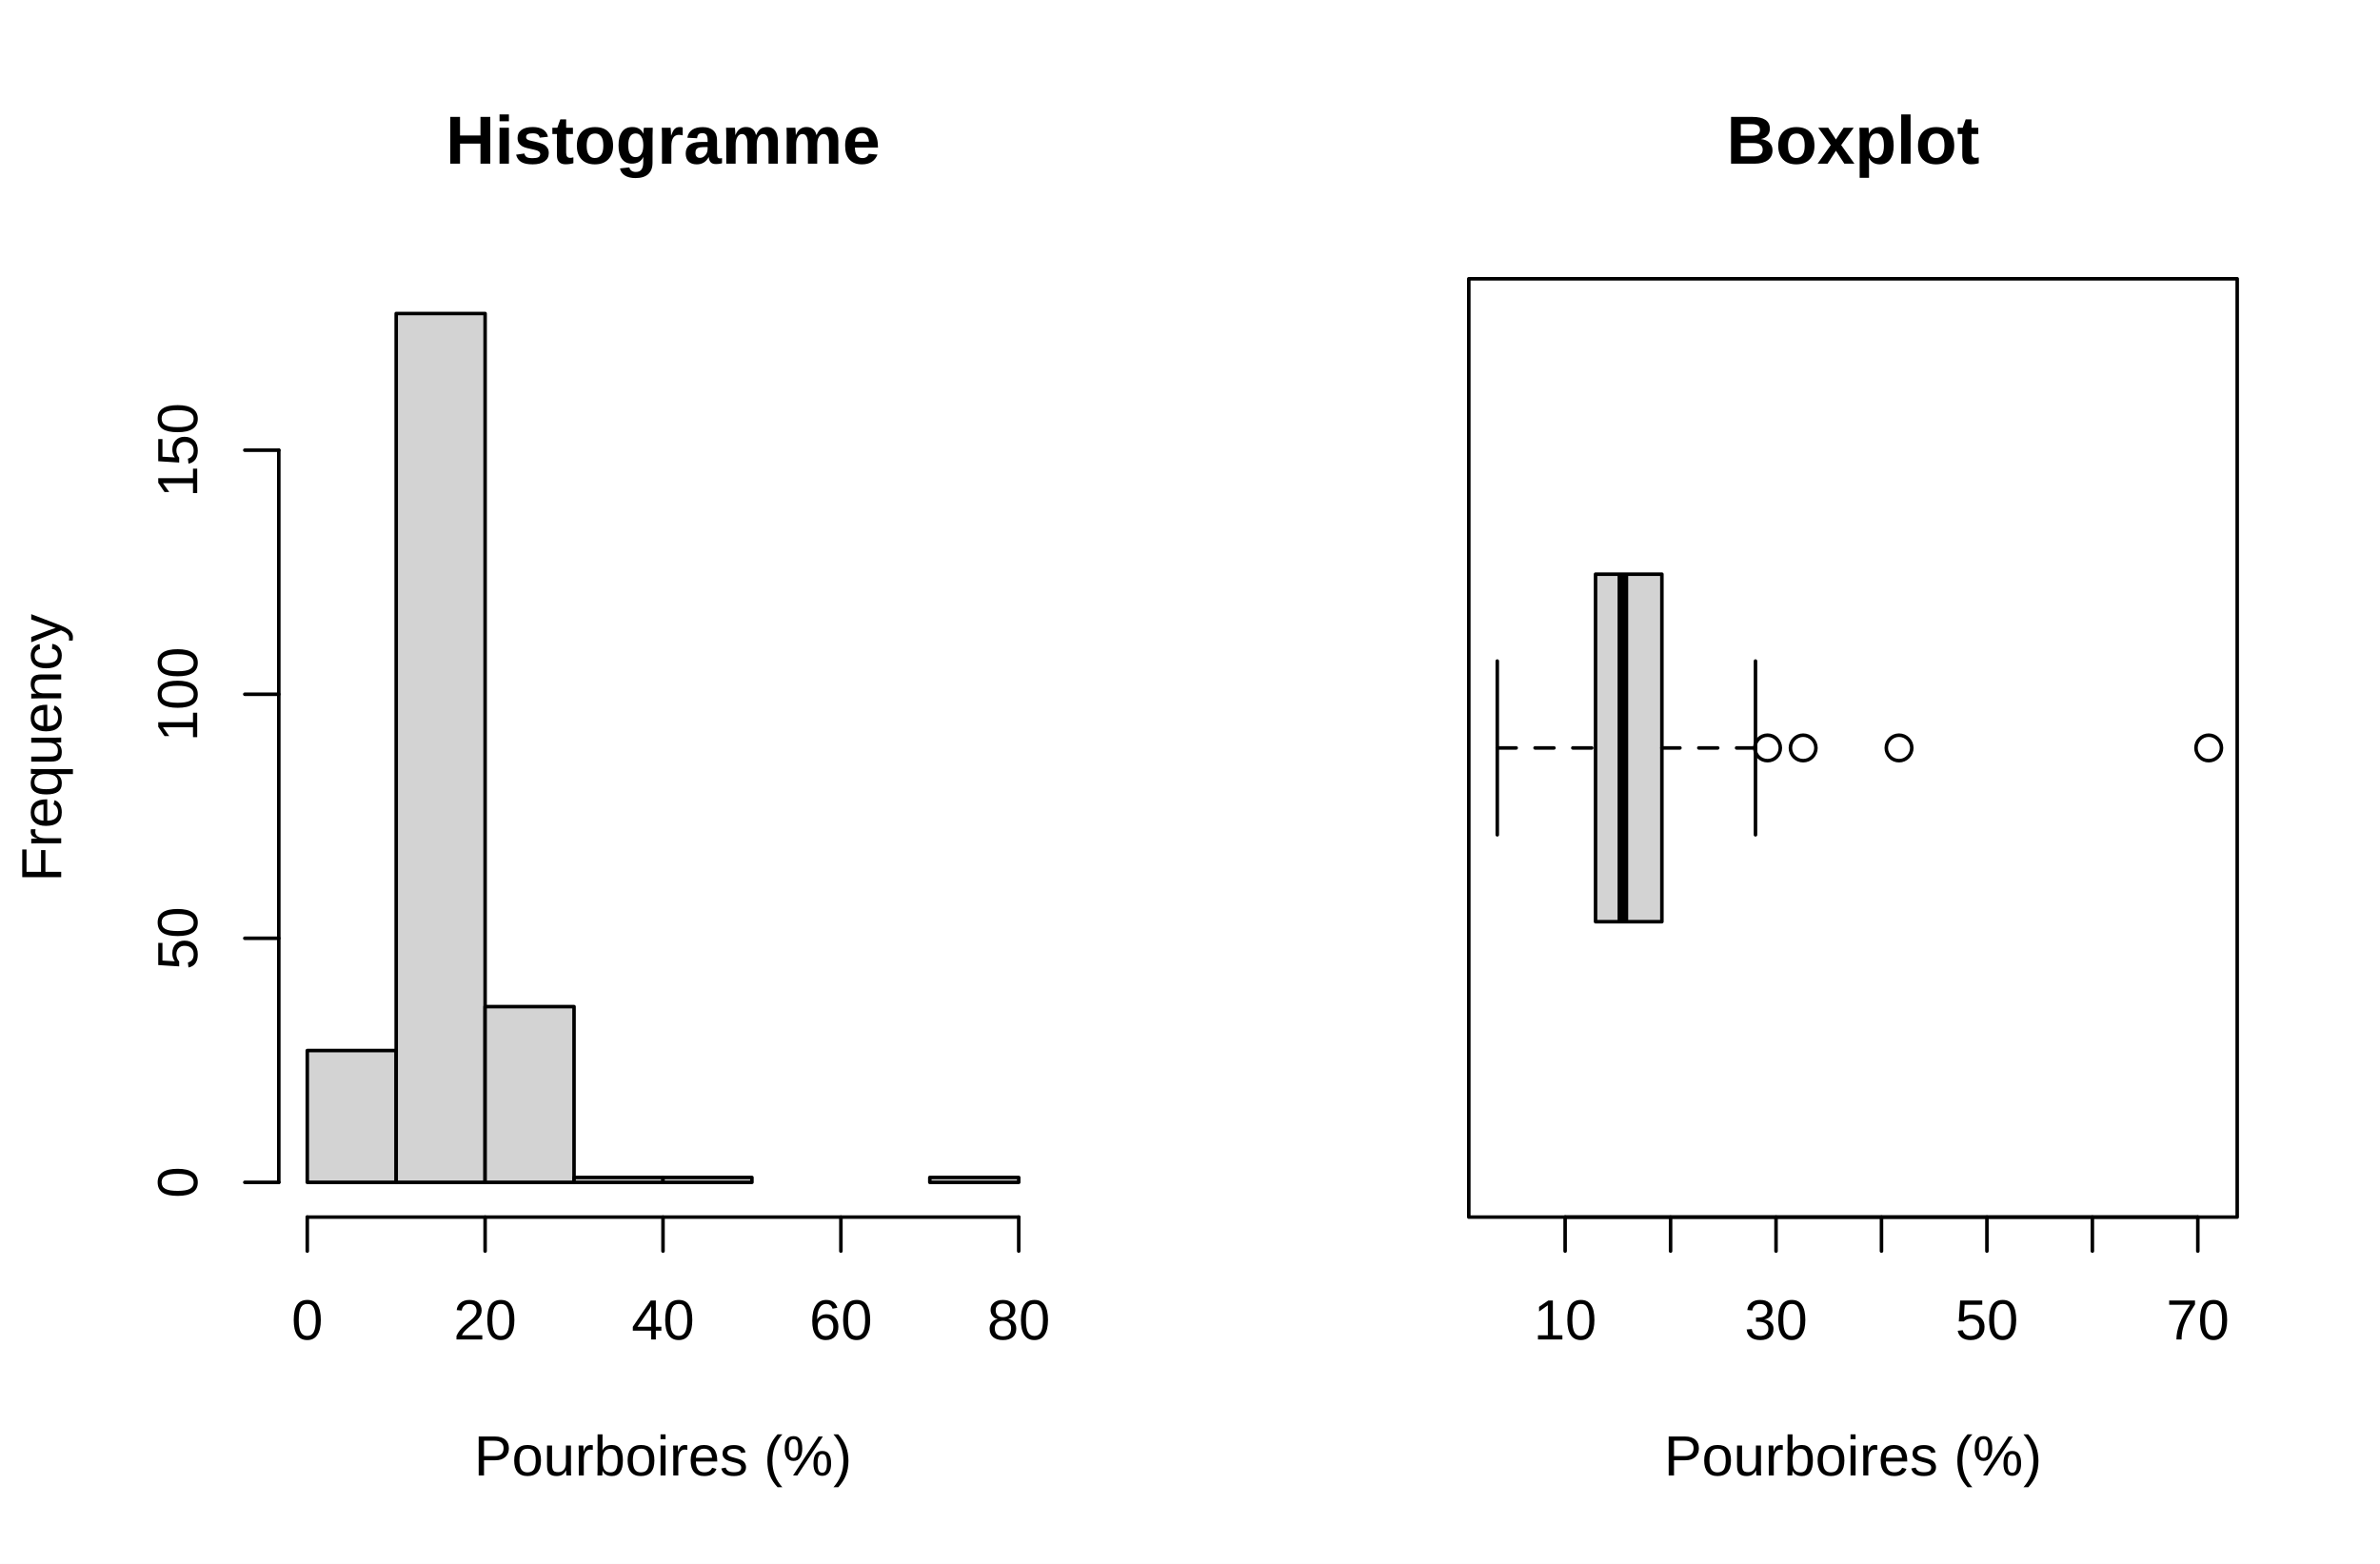
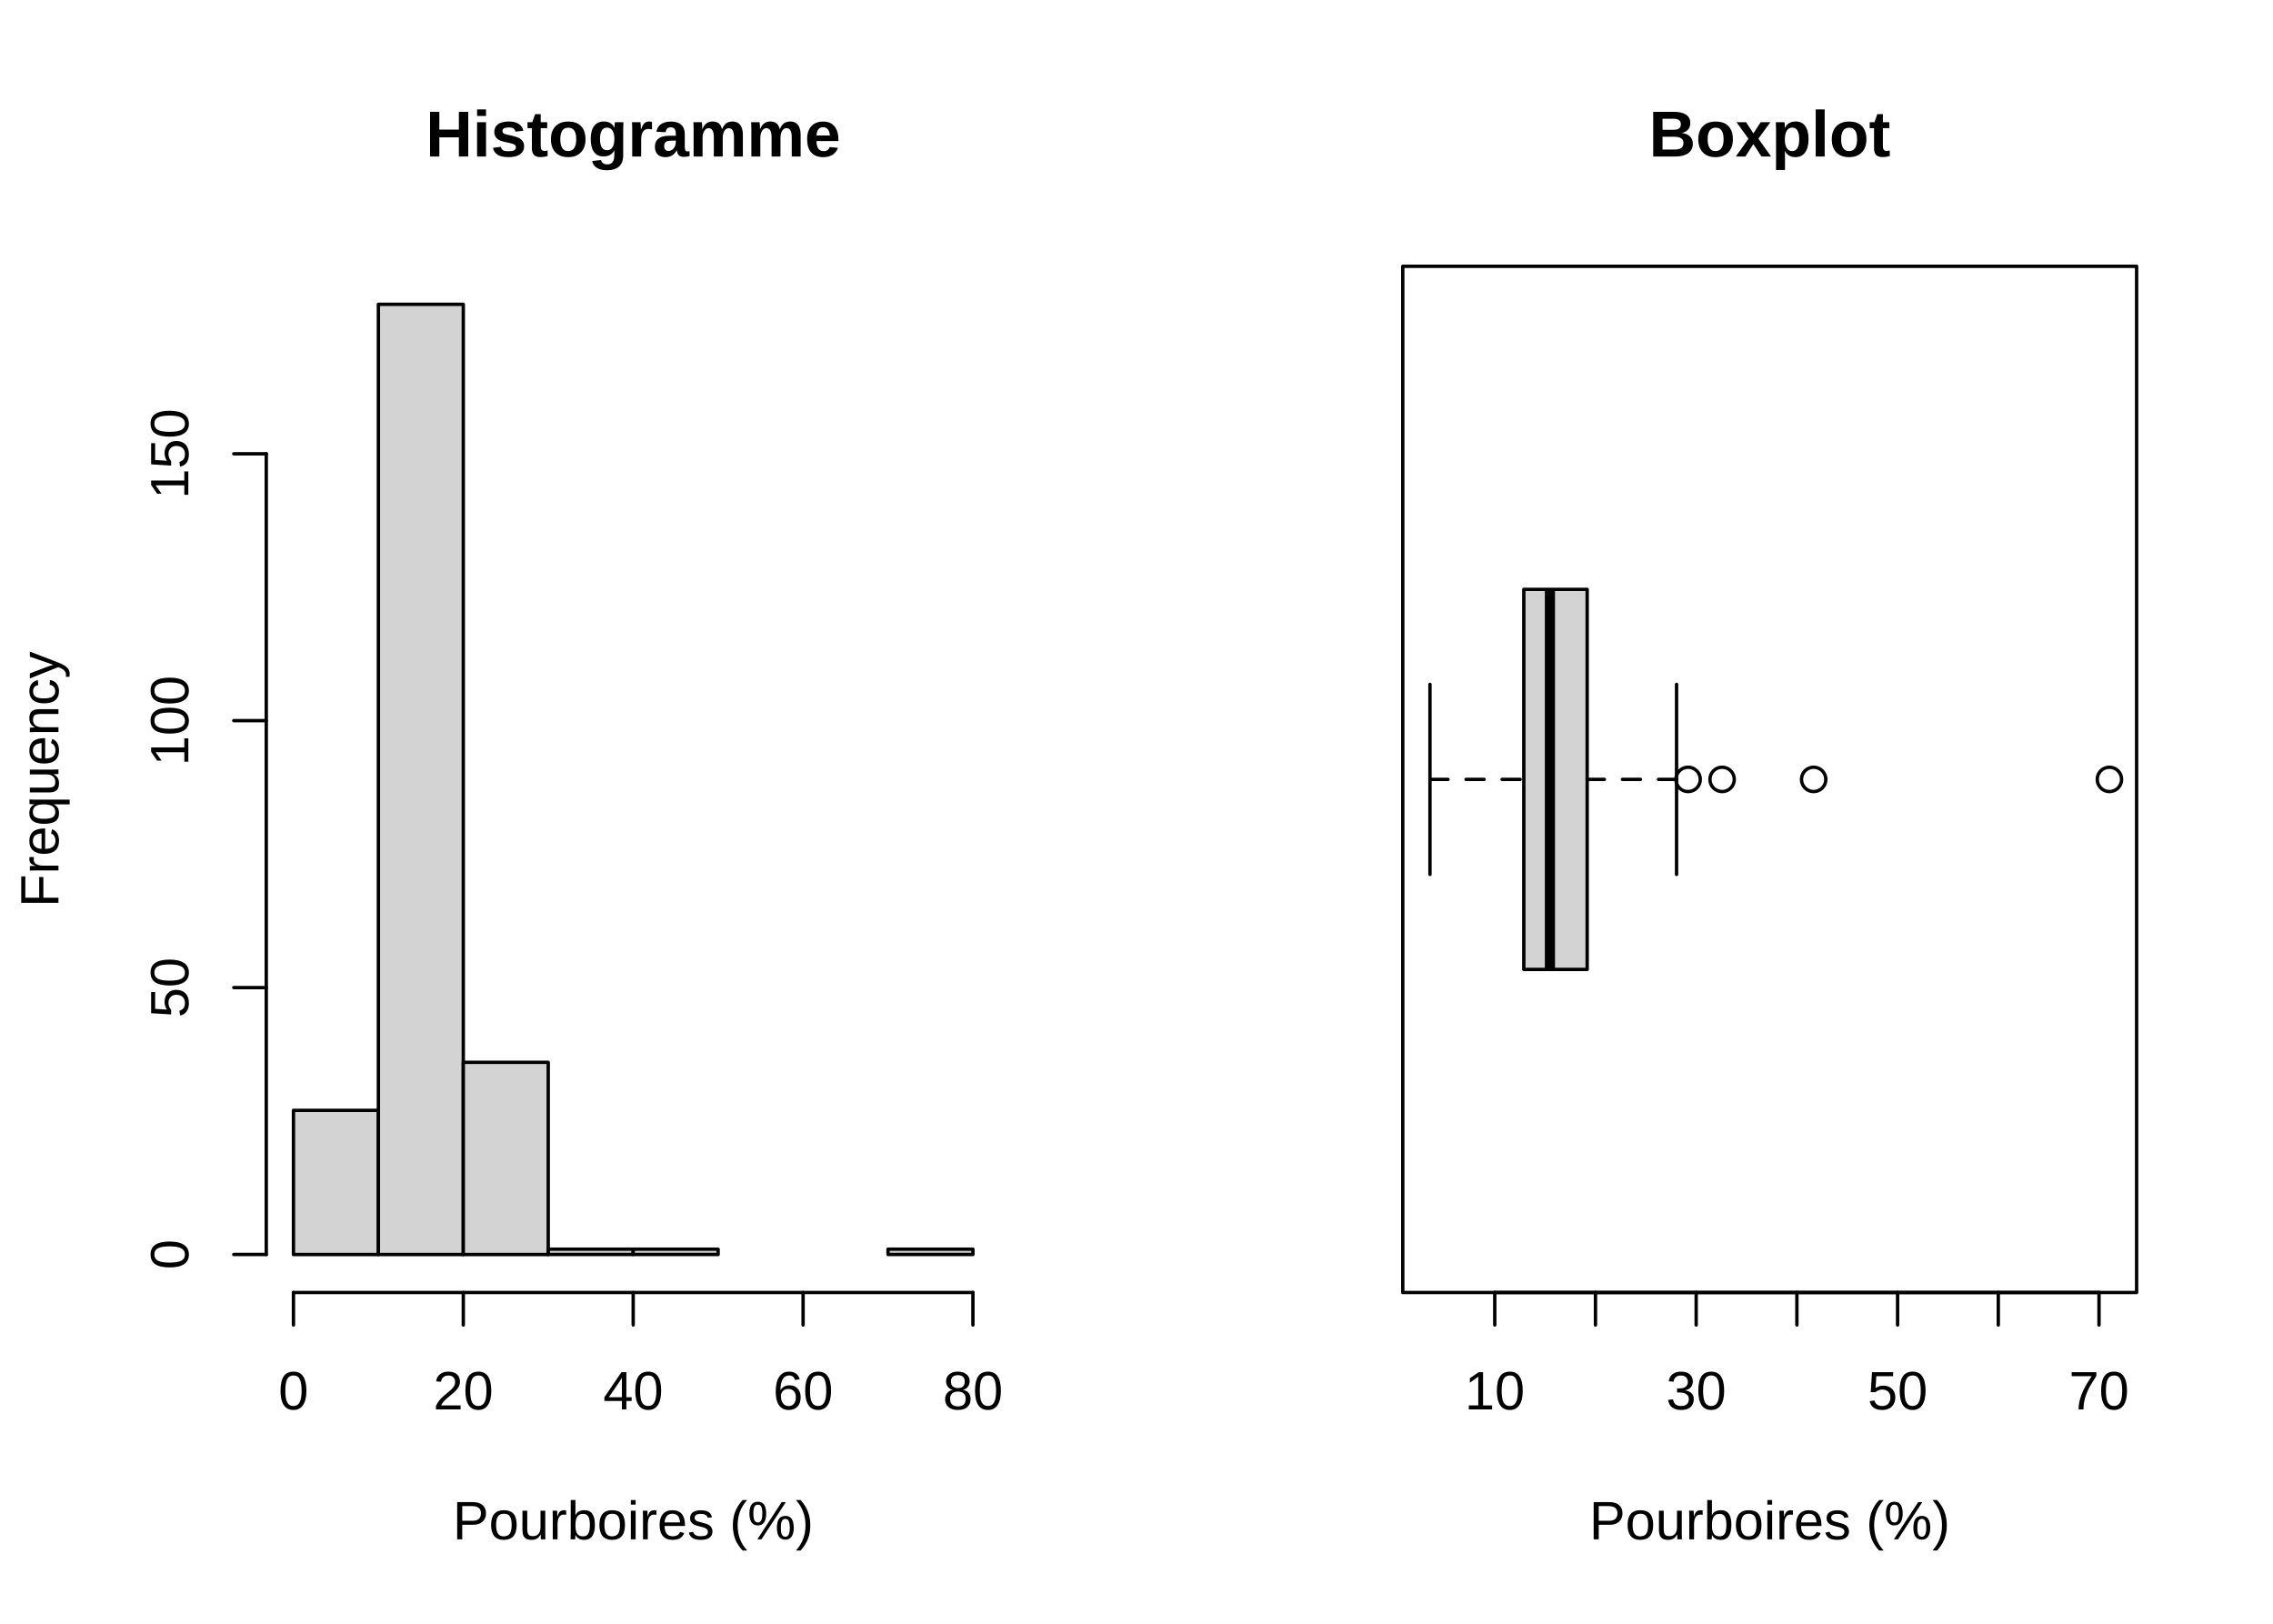
- <svg xmlns="http://www.w3.org/2000/svg" class="svglite" width="504.00pt" height="331.20pt" viewBox="0 0 504.00 331.20">
+ <svg xmlns="http://www.w3.org/2000/svg" class="svglite" width="504.00pt" height="360.00pt" viewBox="0 0 504.00 360.00">
  <defs>
    <style type="text/css">
    .svglite line, .svglite polyline, .svglite polygon, .svglite path, .svglite rect, .svglite circle {
      fill: none;
      stroke: #000000;
      stroke-linecap: round;
      stroke-linejoin: round;
      stroke-miterlimit: 10.00;
    }
    .svglite text {
      white-space: pre;
    }
  </style>
  </defs>
  <rect width="100%" height="100%" style="stroke: none; fill: #FFFFFF;" />
  <defs>
-     <clipPath id="cpMC4wMHw1MDQuMDB8MC4wMHwzMzEuMjA=">
-       <rect x="0.00" y="0.00" width="504.00" height="331.20" />
+     <clipPath id="cpMC4wMHw1MDQuMDB8MC4wMHwzNjAuMDA=">
+       <rect x="0.00" y="0.00" width="504.00" height="360.00" />
    </clipPath>
  </defs>
-   <g clip-path="url(#cpMC4wMHw1MDQuMDB8MC4wMHwzMzEuMjA=)">
+   <g clip-path="url(#cpMC4wMHw1MDQuMDB8MC4wMHwzNjAuMDA=)">
</g>
  <defs>
-     <clipPath id="cpMC4wMHwyNTIuMDB8MC4wMHwzMzEuMjA=">
-       <rect x="0.00" y="0.00" width="252.00" height="331.20" />
+     <clipPath id="cpMC4wMHwyNTIuMDB8MC4wMHwzNjAuMDA=">
+       <rect x="0.00" y="0.00" width="252.00" height="360.00" />
    </clipPath>
  </defs>
-   <g clip-path="url(#cpMC4wMHwyNTIuMDB8MC4wMHwzMzEuMjA=)">
-     <text x="140.40" y="34.67" text-anchor="middle" style="font-size: 14.40px; font-weight: bold; font-family: &quot;Arial&quot;;" textLength="91.98px" lengthAdjust="spacingAndGlyphs">Histogramme</text>
-     <text x="140.40" y="312.48" text-anchor="middle" style="font-size: 12.00px; font-family: &quot;Arial&quot;;" textLength="80.04px" lengthAdjust="spacingAndGlyphs">Pourboires (%)</text>
-     <text transform="translate(12.96,158.40) rotate(-90)" text-anchor="middle" style="font-size: 12.00px; font-family: &quot;Arial&quot;;" textLength="56.71px" lengthAdjust="spacingAndGlyphs">Frequency</text>
+   <g clip-path="url(#cpMC4wMHwyNTIuMDB8MC4wMHwzNjAuMDA=)">
+     <text x="140.40" y="34.70" text-anchor="middle" style="font-size: 14.40px; font-weight: bold; font-family: &quot;Arial&quot;;" textLength="91.98px" lengthAdjust="spacingAndGlyphs">Histogramme</text>
+     <text x="140.40" y="341.28" text-anchor="middle" style="font-size: 12.00px; font-family: &quot;Arial&quot;;" textLength="80.03px" lengthAdjust="spacingAndGlyphs">Pourboires (%)</text>
+     <text transform="translate(12.96,172.80) rotate(-90)" text-anchor="middle" style="font-size: 12.00px; font-family: &quot;Arial&quot;;" textLength="56.69px" lengthAdjust="spacingAndGlyphs">Frequency</text>
  </g>
-   <g clip-path="url(#cpMC4wMHw1MDQuMDB8MC4wMHwzMzEuMjA=)">
-     <line x1="65.07" y1="257.76" x2="215.73" y2="257.76" style="stroke-width: 0.75;" />
-     <line x1="65.07" y1="257.76" x2="65.07" y2="264.96" style="stroke-width: 0.75;" />
-     <line x1="102.73" y1="257.76" x2="102.73" y2="264.96" style="stroke-width: 0.75;" />
-     <line x1="140.40" y1="257.76" x2="140.40" y2="264.96" style="stroke-width: 0.75;" />
-     <line x1="178.07" y1="257.76" x2="178.07" y2="264.96" style="stroke-width: 0.75;" />
-     <line x1="215.73" y1="257.76" x2="215.73" y2="264.96" style="stroke-width: 0.75;" />
-     <text x="65.07" y="283.68" text-anchor="middle" style="font-size: 12.00px; font-family: &quot;Arial&quot;;" textLength="6.67px" lengthAdjust="spacingAndGlyphs">0</text>
-     <text x="102.73" y="283.68" text-anchor="middle" style="font-size: 12.00px; font-family: &quot;Arial&quot;;" textLength="13.35px" lengthAdjust="spacingAndGlyphs">20</text>
-     <text x="140.40" y="283.68" text-anchor="middle" style="font-size: 12.00px; font-family: &quot;Arial&quot;;" textLength="13.35px" lengthAdjust="spacingAndGlyphs">40</text>
-     <text x="178.07" y="283.68" text-anchor="middle" style="font-size: 12.00px; font-family: &quot;Arial&quot;;" textLength="13.35px" lengthAdjust="spacingAndGlyphs">60</text>
-     <text x="215.73" y="283.68" text-anchor="middle" style="font-size: 12.00px; font-family: &quot;Arial&quot;;" textLength="13.35px" lengthAdjust="spacingAndGlyphs">80</text>
-     <line x1="59.04" y1="250.40" x2="59.04" y2="95.34" style="stroke-width: 0.75;" />
-     <line x1="59.04" y1="250.40" x2="51.84" y2="250.40" style="stroke-width: 0.75;" />
-     <line x1="59.04" y1="198.71" x2="51.84" y2="198.71" style="stroke-width: 0.75;" />
-     <line x1="59.04" y1="147.03" x2="51.84" y2="147.03" style="stroke-width: 0.75;" />
-     <line x1="59.04" y1="95.34" x2="51.84" y2="95.34" style="stroke-width: 0.75;" />
-     <text transform="translate(41.76,250.40) rotate(-90)" text-anchor="middle" style="font-size: 12.00px; font-family: &quot;Arial&quot;;" textLength="6.67px" lengthAdjust="spacingAndGlyphs">0</text>
-     <text transform="translate(41.76,198.71) rotate(-90)" text-anchor="middle" style="font-size: 12.00px; font-family: &quot;Arial&quot;;" textLength="13.35px" lengthAdjust="spacingAndGlyphs">50</text>
-     <text transform="translate(41.76,147.03) rotate(-90)" text-anchor="middle" style="font-size: 12.00px; font-family: &quot;Arial&quot;;" textLength="20.02px" lengthAdjust="spacingAndGlyphs">100</text>
-     <text transform="translate(41.76,95.34) rotate(-90)" text-anchor="middle" style="font-size: 12.00px; font-family: &quot;Arial&quot;;" textLength="20.02px" lengthAdjust="spacingAndGlyphs">150</text>
+   <g clip-path="url(#cpMC4wMHw1MDQuMDB8MC4wMHwzNjAuMDA=)">
+     <line x1="65.07" y1="286.56" x2="215.73" y2="286.56" style="stroke-width: 0.75;" />
+     <line x1="65.07" y1="286.56" x2="65.07" y2="293.76" style="stroke-width: 0.75;" />
+     <line x1="102.73" y1="286.56" x2="102.73" y2="293.76" style="stroke-width: 0.75;" />
+     <line x1="140.40" y1="286.56" x2="140.40" y2="293.76" style="stroke-width: 0.75;" />
+     <line x1="178.07" y1="286.56" x2="178.07" y2="293.76" style="stroke-width: 0.75;" />
+     <line x1="215.73" y1="286.56" x2="215.73" y2="293.76" style="stroke-width: 0.75;" />
+     <text x="65.07" y="312.48" text-anchor="middle" style="font-size: 12.00px; font-family: &quot;Arial&quot;;" textLength="6.67px" lengthAdjust="spacingAndGlyphs">0</text>
+     <text x="102.73" y="312.48" text-anchor="middle" style="font-size: 12.00px; font-family: &quot;Arial&quot;;" textLength="13.35px" lengthAdjust="spacingAndGlyphs">20</text>
+     <text x="140.40" y="312.48" text-anchor="middle" style="font-size: 12.00px; font-family: &quot;Arial&quot;;" textLength="13.35px" lengthAdjust="spacingAndGlyphs">40</text>
+     <text x="178.07" y="312.48" text-anchor="middle" style="font-size: 12.00px; font-family: &quot;Arial&quot;;" textLength="13.35px" lengthAdjust="spacingAndGlyphs">60</text>
+     <text x="215.73" y="312.48" text-anchor="middle" style="font-size: 12.00px; font-family: &quot;Arial&quot;;" textLength="13.35px" lengthAdjust="spacingAndGlyphs">80</text>
+     <line x1="59.04" y1="278.13" x2="59.04" y2="100.61" style="stroke-width: 0.75;" />
+     <line x1="59.04" y1="278.13" x2="51.84" y2="278.13" style="stroke-width: 0.75;" />
+     <line x1="59.04" y1="218.96" x2="51.84" y2="218.96" style="stroke-width: 0.75;" />
+     <line x1="59.04" y1="159.78" x2="51.84" y2="159.78" style="stroke-width: 0.75;" />
+     <line x1="59.04" y1="100.61" x2="51.84" y2="100.61" style="stroke-width: 0.75;" />
+     <text transform="translate(41.76,278.13) rotate(-90)" text-anchor="middle" style="font-size: 12.00px; font-family: &quot;Arial&quot;;" textLength="6.67px" lengthAdjust="spacingAndGlyphs">0</text>
+     <text transform="translate(41.76,218.96) rotate(-90)" text-anchor="middle" style="font-size: 12.00px; font-family: &quot;Arial&quot;;" textLength="13.35px" lengthAdjust="spacingAndGlyphs">50</text>
+     <text transform="translate(41.76,159.78) rotate(-90)" text-anchor="middle" style="font-size: 12.00px; font-family: &quot;Arial&quot;;" textLength="20.02px" lengthAdjust="spacingAndGlyphs">100</text>
+     <text transform="translate(41.76,100.61) rotate(-90)" text-anchor="middle" style="font-size: 12.00px; font-family: &quot;Arial&quot;;" textLength="20.02px" lengthAdjust="spacingAndGlyphs">150</text>
  </g>
  <defs>
-     <clipPath id="cpNTkuMDR8MjIxLjc2fDU5LjA0fDI1Ny43Ng==">
-       <rect x="59.04" y="59.04" width="162.72" height="198.72" />
+     <clipPath id="cpNTkuMDR8MjIxLjc2fDU5LjA0fDI4Ni41Ng==">
+       <rect x="59.04" y="59.04" width="162.72" height="227.52" />
    </clipPath>
  </defs>
-   <g clip-path="url(#cpNTkuMDR8MjIxLjc2fDU5LjA0fDI1Ny43Ng==)">
-     <rect x="65.07" y="222.49" width="18.83" height="27.91" style="stroke-width: 0.75; fill: #D3D3D3;" />
-     <rect x="83.90" y="66.40" width="18.83" height="184.00" style="stroke-width: 0.75; fill: #D3D3D3;" />
-     <rect x="102.73" y="213.19" width="18.83" height="37.21" style="stroke-width: 0.75; fill: #D3D3D3;" />
-     <rect x="121.57" y="249.37" width="18.83" height="1.03" style="stroke-width: 0.75; fill: #D3D3D3;" />
-     <rect x="140.40" y="249.37" width="18.83" height="1.03" style="stroke-width: 0.75; fill: #D3D3D3;" />
-     <rect x="159.23" y="250.40" width="18.83" height="0.00" style="stroke-width: 0.75; fill: #D3D3D3;" />
-     <rect x="178.07" y="250.40" width="18.83" height="0.00" style="stroke-width: 0.75; fill: #D3D3D3;" />
-     <rect x="196.90" y="249.37" width="18.83" height="1.03" style="stroke-width: 0.75; fill: #D3D3D3;" />
+   <g clip-path="url(#cpNTkuMDR8MjIxLjc2fDU5LjA0fDI4Ni41Ng==)">
+     <rect x="65.07" y="246.18" width="18.83" height="31.96" style="stroke-width: 0.75; fill: #D3D3D3;" />
+     <rect x="83.90" y="67.47" width="18.83" height="210.67" style="stroke-width: 0.75; fill: #D3D3D3;" />
+     <rect x="102.73" y="235.53" width="18.83" height="42.61" style="stroke-width: 0.75; fill: #D3D3D3;" />
+     <rect x="121.57" y="276.95" width="18.83" height="1.18" style="stroke-width: 0.75; fill: #D3D3D3;" />
+     <rect x="140.40" y="276.95" width="18.83" height="1.18" style="stroke-width: 0.75; fill: #D3D3D3;" />
+     <rect x="159.23" y="278.13" width="18.83" height="0.00" style="stroke-width: 0.75; fill: #D3D3D3;" />
+     <rect x="178.07" y="278.13" width="18.83" height="0.00" style="stroke-width: 0.75; fill: #D3D3D3;" />
+     <rect x="196.90" y="276.95" width="18.83" height="1.18" style="stroke-width: 0.75; fill: #D3D3D3;" />
  </g>
  <defs>
-     <clipPath id="cpMzExLjA0fDQ3My43Nnw1OS4wNHwyNTcuNzY=">
-       <rect x="311.04" y="59.04" width="162.72" height="198.72" />
+     <clipPath id="cpMzExLjA0fDQ3My43Nnw1OS4wNHwyODYuNTY=">
+       <rect x="311.04" y="59.04" width="162.72" height="227.52" />
    </clipPath>
  </defs>
-   <g clip-path="url(#cpMzExLjA0fDQ3My43Nnw1OS4wNHwyNTcuNzY=)">
-     <polygon points="337.88,195.20 337.88,121.60 351.93,121.60 351.93,195.20 " style="stroke-width: 0.75; stroke: none; fill: #D3D3D3;" />
-     <line x1="343.67" y1="195.20" x2="343.67" y2="121.60" style="stroke-width: 2.25; stroke-linecap: butt;" />
-     <line x1="317.07" y1="158.40" x2="337.88" y2="158.40" style="stroke-width: 0.75; stroke-dasharray: 4.00,4.00;" />
-     <line x1="371.75" y1="158.40" x2="351.93" y2="158.40" style="stroke-width: 0.75; stroke-dasharray: 4.00,4.00;" />
-     <line x1="317.07" y1="176.80" x2="317.07" y2="140.00" style="stroke-width: 0.75;" />
-     <line x1="371.75" y1="176.80" x2="371.75" y2="140.00" style="stroke-width: 0.75;" />
-     <polygon points="337.88,195.20 337.88,121.60 351.93,121.60 351.93,195.20 " style="stroke-width: 0.75;" />
-     <circle cx="381.85" cy="158.40" r="2.70" style="stroke-width: 0.75;" />
-     <circle cx="467.73" cy="158.40" r="2.70" style="stroke-width: 0.75;" />
-     <circle cx="402.15" cy="158.40" r="2.70" style="stroke-width: 0.75;" />
-     <circle cx="374.31" cy="158.40" r="2.70" style="stroke-width: 0.75;" />
+   <g clip-path="url(#cpMzExLjA0fDQ3My43Nnw1OS4wNHwyODYuNTY=)">
+     <polygon points="337.88,214.93 337.88,130.67 351.93,130.67 351.93,214.93 " style="stroke-width: 0.75; stroke: none; fill: #D3D3D3;" />
+     <line x1="343.67" y1="214.93" x2="343.67" y2="130.67" style="stroke-width: 2.25; stroke-linecap: butt;" />
+     <line x1="317.07" y1="172.80" x2="337.88" y2="172.80" style="stroke-width: 0.75; stroke-dasharray: 4.00,4.00;" />
+     <line x1="371.75" y1="172.80" x2="351.93" y2="172.80" style="stroke-width: 0.75; stroke-dasharray: 4.00,4.00;" />
+     <line x1="317.07" y1="193.87" x2="317.07" y2="151.73" style="stroke-width: 0.75;" />
+     <line x1="371.75" y1="193.87" x2="371.75" y2="151.73" style="stroke-width: 0.75;" />
+     <polygon points="337.88,214.93 337.88,130.67 351.93,130.67 351.93,214.93 " style="stroke-width: 0.75;" />
+     <circle cx="381.85" cy="172.80" r="2.70" style="stroke-width: 0.75;" />
+     <circle cx="467.73" cy="172.80" r="2.70" style="stroke-width: 0.75;" />
+     <circle cx="402.15" cy="172.80" r="2.70" style="stroke-width: 0.75;" />
+     <circle cx="374.31" cy="172.80" r="2.70" style="stroke-width: 0.75;" />
  </g>
-   <g clip-path="url(#cpMC4wMHw1MDQuMDB8MC4wMHwzMzEuMjA=)">
-     <line x1="331.44" y1="257.76" x2="465.42" y2="257.76" style="stroke-width: 0.75;" />
-     <line x1="331.44" y1="257.76" x2="331.44" y2="264.96" style="stroke-width: 0.75;" />
-     <line x1="353.77" y1="257.76" x2="353.77" y2="264.96" style="stroke-width: 0.75;" />
-     <line x1="376.10" y1="257.76" x2="376.10" y2="264.96" style="stroke-width: 0.75;" />
-     <line x1="398.43" y1="257.76" x2="398.43" y2="264.96" style="stroke-width: 0.75;" />
-     <line x1="420.76" y1="257.76" x2="420.76" y2="264.96" style="stroke-width: 0.75;" />
-     <line x1="443.09" y1="257.76" x2="443.09" y2="264.96" style="stroke-width: 0.75;" />
-     <line x1="465.42" y1="257.76" x2="465.42" y2="264.96" style="stroke-width: 0.75;" />
-     <text x="331.44" y="283.68" text-anchor="middle" style="font-size: 12.00px; font-family: &quot;Arial&quot;;" textLength="13.35px" lengthAdjust="spacingAndGlyphs">10</text>
-     <text x="376.10" y="283.68" text-anchor="middle" style="font-size: 12.00px; font-family: &quot;Arial&quot;;" textLength="13.35px" lengthAdjust="spacingAndGlyphs">30</text>
-     <text x="420.76" y="283.68" text-anchor="middle" style="font-size: 12.00px; font-family: &quot;Arial&quot;;" textLength="13.35px" lengthAdjust="spacingAndGlyphs">50</text>
-     <text x="465.42" y="283.68" text-anchor="middle" style="font-size: 12.00px; font-family: &quot;Arial&quot;;" textLength="13.35px" lengthAdjust="spacingAndGlyphs">70</text>
+   <g clip-path="url(#cpMC4wMHw1MDQuMDB8MC4wMHwzNjAuMDA=)">
+     <line x1="331.44" y1="286.56" x2="465.42" y2="286.56" style="stroke-width: 0.75;" />
+     <line x1="331.44" y1="286.56" x2="331.44" y2="293.76" style="stroke-width: 0.75;" />
+     <line x1="353.77" y1="286.56" x2="353.77" y2="293.76" style="stroke-width: 0.75;" />
+     <line x1="376.10" y1="286.56" x2="376.10" y2="293.76" style="stroke-width: 0.75;" />
+     <line x1="398.43" y1="286.56" x2="398.43" y2="293.76" style="stroke-width: 0.75;" />
+     <line x1="420.76" y1="286.56" x2="420.76" y2="293.76" style="stroke-width: 0.75;" />
+     <line x1="443.09" y1="286.56" x2="443.09" y2="293.76" style="stroke-width: 0.75;" />
+     <line x1="465.42" y1="286.56" x2="465.42" y2="293.76" style="stroke-width: 0.75;" />
+     <text x="331.44" y="312.48" text-anchor="middle" style="font-size: 12.00px; font-family: &quot;Arial&quot;;" textLength="13.35px" lengthAdjust="spacingAndGlyphs">10</text>
+     <text x="376.10" y="312.48" text-anchor="middle" style="font-size: 12.00px; font-family: &quot;Arial&quot;;" textLength="13.35px" lengthAdjust="spacingAndGlyphs">30</text>
+     <text x="420.76" y="312.48" text-anchor="middle" style="font-size: 12.00px; font-family: &quot;Arial&quot;;" textLength="13.35px" lengthAdjust="spacingAndGlyphs">50</text>
+     <text x="465.42" y="312.48" text-anchor="middle" style="font-size: 12.00px; font-family: &quot;Arial&quot;;" textLength="13.35px" lengthAdjust="spacingAndGlyphs">70</text>
  </g>
  <defs>
-     <clipPath id="cpMjUyLjAwfDUwNC4wMHwwLjAwfDMzMS4yMA==">
-       <rect x="252.00" y="0.00" width="252.00" height="331.20" />
+     <clipPath id="cpMjUyLjAwfDUwNC4wMHwwLjAwfDM2MC4wMA==">
+       <rect x="252.00" y="0.00" width="252.00" height="360.00" />
    </clipPath>
  </defs>
-   <g clip-path="url(#cpMjUyLjAwfDUwNC4wMHwwLjAwfDMzMS4yMA==)">
-     <text x="392.40" y="34.67" text-anchor="middle" style="font-size: 14.40px; font-weight: bold; font-family: &quot;Arial&quot;;" textLength="53.57px" lengthAdjust="spacingAndGlyphs">Boxplot</text>
-     <text x="392.40" y="312.48" text-anchor="middle" style="font-size: 12.00px; font-family: &quot;Arial&quot;;" textLength="80.04px" lengthAdjust="spacingAndGlyphs">Pourboires (%)</text>
+   <g clip-path="url(#cpMjUyLjAwfDUwNC4wMHwwLjAwfDM2MC4wMA==)">
+     <text x="392.40" y="34.70" text-anchor="middle" style="font-size: 14.40px; font-weight: bold; font-family: &quot;Arial&quot;;" textLength="53.57px" lengthAdjust="spacingAndGlyphs">Boxplot</text>
+     <text x="392.40" y="341.28" text-anchor="middle" style="font-size: 12.00px; font-family: &quot;Arial&quot;;" textLength="80.03px" lengthAdjust="spacingAndGlyphs">Pourboires (%)</text>
  </g>
-   <g clip-path="url(#cpMC4wMHw1MDQuMDB8MC4wMHwzMzEuMjA=)">
-     <polygon points="311.04,257.76 473.76,257.76 473.76,59.04 311.04,59.04 " style="stroke-width: 0.75;" />
+   <g clip-path="url(#cpMC4wMHw1MDQuMDB8MC4wMHwzNjAuMDA=)">
+     <polygon points="311.04,286.56 473.76,286.56 473.76,59.04 311.04,59.04 " style="stroke-width: 0.75;" />
  </g>
</svg>
